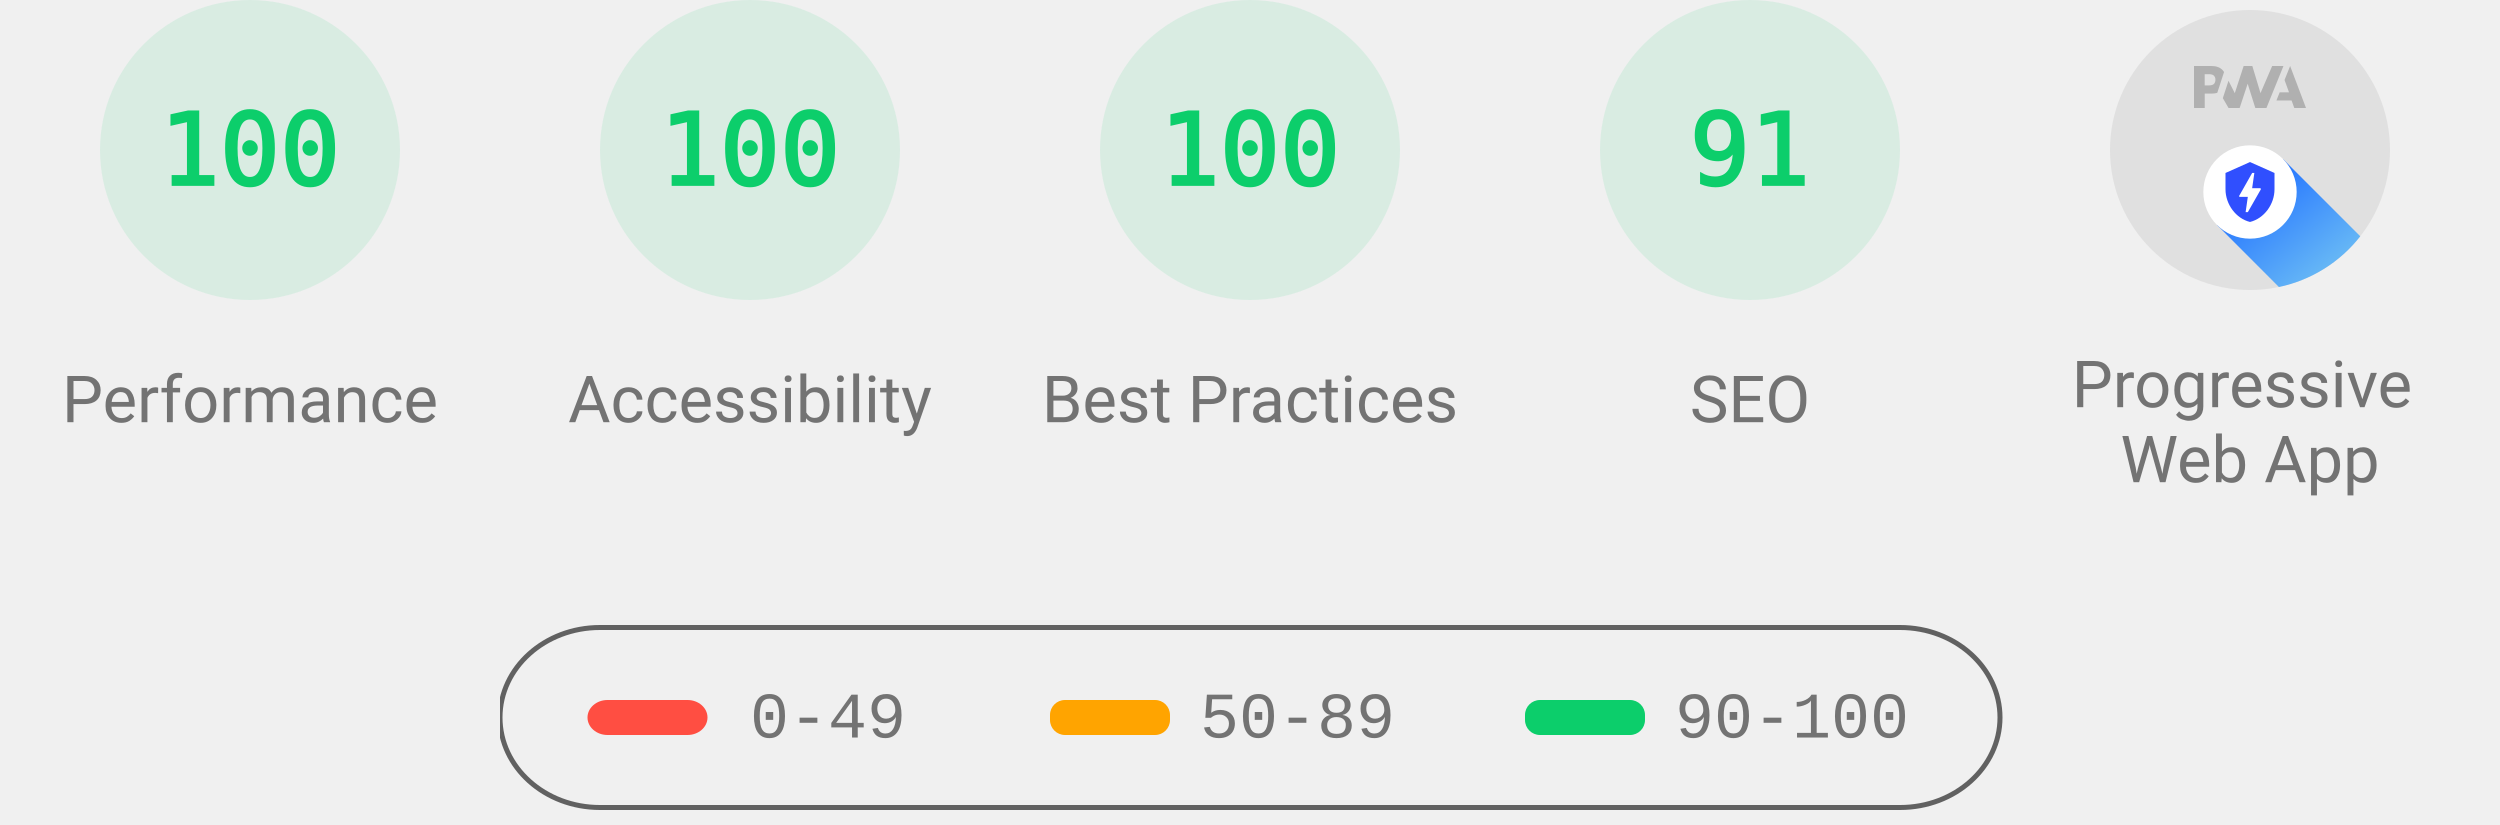
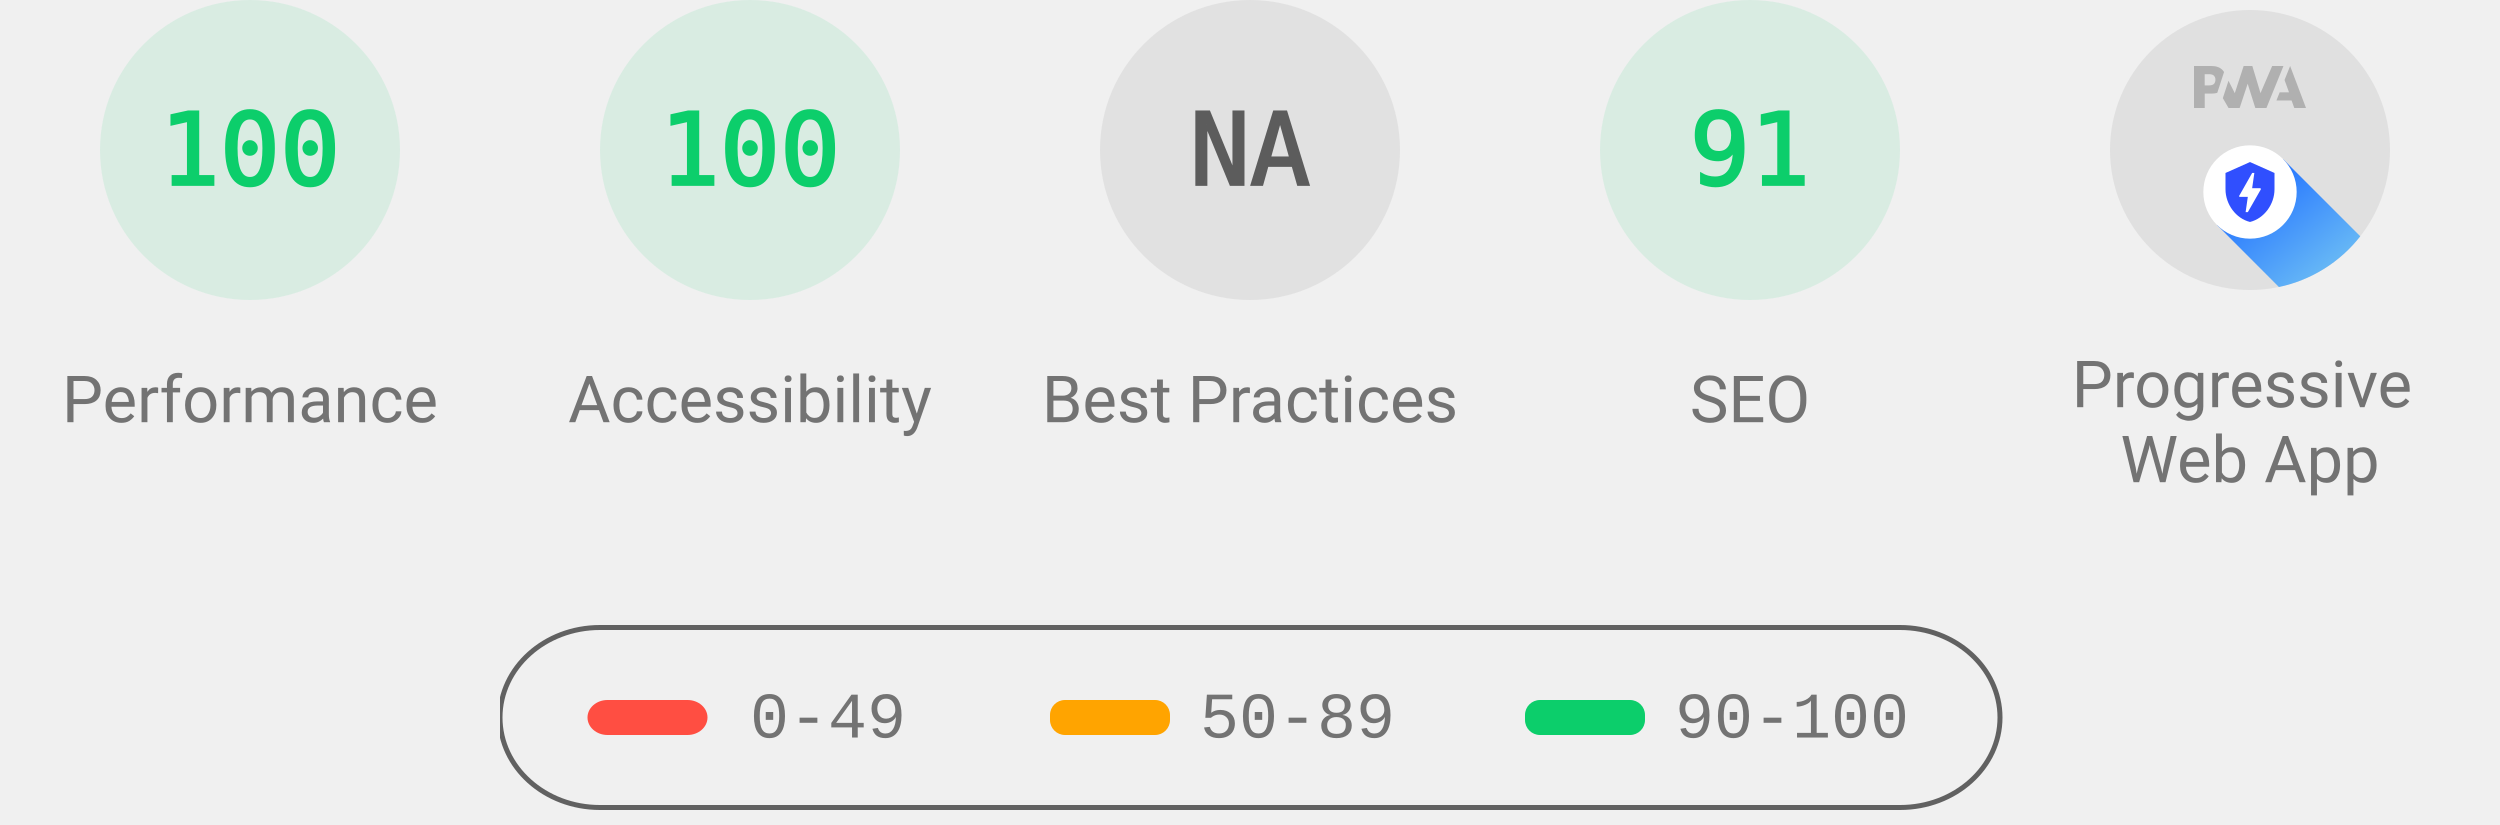
<svg xmlns="http://www.w3.org/2000/svg" class="theme--agnostic" fill="none" width="1000" height="330">
  <style>
			.gauge-base {
				opacity: 0.1
			}

			.gauge-arc {
				fill: none;
				animation-delay: 250ms;
				stroke-linecap: round;
				transform: rotate(-90deg);
				transform-origin: 100px 60px;
				animation: load-gauge 1s ease forwards
			}

			.guage-text {
				font-size: 40px;
				font-family: monospace;
				text-align: center
			}

			.guage-red {
				color: #ff4e42;
				fill: #ff4e42;
				stroke: #ff4e42
			}
			.guage-orange {
				color: #ffa400;
				fill: #ffa400;
				stroke: #ffa400
			}
			.guage-green {
				color: #0cce6b;
				fill: #0cce6b;
				stroke: #0cce6b
			}
			.theme--agnostic .guage-undefined {
				color: #5c5c5c;
				fill: #5c5c5c;
				stroke: #5c5c5c
			}
			.theme--light .guage-undefined {
				color: #1e1e1e;
				fill: #1e1e1e;
				stroke: #1e1e1e
			}
			.theme--dark .guage-undefined {
				color: #f5f5f5;
				fill: #f5f5f5;
				stroke: #f5f5f5
			}

			.guage-title {
				stroke: none;
				font-size: 26px;
				line-height: 26px;
				font-family: Roboto, Halvetica, Arial, sans-serif
			}
			.metric.guage-title {
				font-family: 'Courier New', Courier, monospace
			}
			.theme--agnostic .guage-title {
				color: #737373;
				fill: #737373
			}
			.theme--light .guage-title {
				color: #212121;
				fill: #212121
			}
			.theme--dark .guage-title {
				color: #f5f5f5;
				fill: #f5f5f5
			}

			@keyframes load-gauge {
				from {
					stroke-dasharray: 0 352.858
				}
			}
			.lh-gauge--pwa__disc {
				fill: #e0e0e0
			}
			.lh-gauge--pwa__logo {
				position: relative;
				fill: #b0b0b0
			}
			.lh-gauge--pwa__invisible {
				display: none
			}
			.lh-gauge--pwa__visible {
				display: inline
			}
			.guage-invisible {
				display: none
			}
			.lh-gauge--pwa__logo--primary-color {
				fill: #304ffe
			}
			.theme--agnostic .lh-gauge--pwa__logo--secondary-color {
				fill: #787878
			}
			.theme--light .lh-gauge--pwa__logo--secondary-color {
				fill: #3d3d3d
			}
			.theme--dark .lh-gauge--pwa__logo--secondary-color {
				fill: #d8b6b6
			}
			.theme--light #svg_2 {
				stroke: #00000022
			}
			.theme--agnostic #svg_2 {
				stroke: #616161
			}
			.theme--light #svg_2 {
				stroke: #00000022
			}
			.theme--dark #svg_2 {
				stroke: #f5f5f566
			}
		</style>
  <svg class="guage-div guage-perf guage-green" viewBox="0 0 200 200" width="200" height="200" x="0" y="0">
    <circle class="gauge-base" r="56" cx="100" cy="60" stroke-width="8" />
    <circle class="gauge-arc guage-arc-1" r="56" cx="100" cy="60" stroke-width="8" style="stroke-dasharray: 351.858, 351.858;" />
    <text class="guage-text" x="100px" y="60px" alignment-baseline="central" dominant-baseline="central" text-anchor="middle">100</text>
    <text class="guage-title" x="100px" y="160px" alignment-baseline="central" dominant-baseline="central" text-anchor="middle">Performance</text>
  </svg>,<svg class="guage-div guage-perf guage-green" viewBox="0 0 200 200" width="200" height="200" x="200" y="0">
    <circle class="gauge-base" r="56" cx="100" cy="60" stroke-width="8" />
    <circle class="gauge-arc guage-arc-1" r="56" cx="100" cy="60" stroke-width="8" style="stroke-dasharray: 351.858, 351.858;" />
    <text class="guage-text" x="100px" y="60px" alignment-baseline="central" dominant-baseline="central" text-anchor="middle">100</text>
    <text class="guage-title" x="100px" y="160px" alignment-baseline="central" dominant-baseline="central" text-anchor="middle">Accessibility</text>
-   </svg>,<svg class="guage-div guage-perf guage-green" viewBox="0 0 200 200" width="200" height="200" x="400" y="0">
+   </svg>,<svg class="guage-div guage-perf guage-undefined" viewBox="0 0 200 200" width="200" height="200" x="400" y="0">
    <circle class="gauge-base" r="56" cx="100" cy="60" stroke-width="8" />
    <circle class="gauge-arc guage-arc-1" r="56" cx="100" cy="60" stroke-width="8" style="stroke-dasharray: 351.858, 351.858;" />
-     <text class="guage-text" x="100px" y="60px" alignment-baseline="central" dominant-baseline="central" text-anchor="middle">100</text>
+     <text class="guage-text" x="100px" y="60px" alignment-baseline="central" dominant-baseline="central" text-anchor="middle">NA</text>
    <text class="guage-title" x="100px" y="160px" alignment-baseline="central" dominant-baseline="central" text-anchor="middle">Best Practices</text>
  </svg>,<svg class="guage-div guage-perf guage-green" viewBox="0 0 200 200" width="200" height="200" x="600" y="0">
    <circle class="gauge-base" r="56" cx="100" cy="60" stroke-width="8" />
    <circle class="gauge-arc guage-arc-1" r="56" cx="100" cy="60" stroke-width="8" style="stroke-dasharray: 320.191, 351.858;" />
    <text class="guage-text" x="100px" y="60px" alignment-baseline="central" dominant-baseline="central" text-anchor="middle">91</text>
    <text class="guage-title" x="100px" y="160px" alignment-baseline="central" dominant-baseline="central" text-anchor="middle">SEO</text>
  </svg>,<svg class="guage-div guage-pwa" viewBox="0 0 200 200" width="200" height="200" x="800" y="0">
    <svg viewBox="0 0 60 60" width="112" height="112" x="44" y="4">
      <defs>
        <linearGradient id="lh-gauge--pwa__check-circle__gradient-0" x1="50%" y1="0%" x2="50%" y2="100%">
          <stop stop-color="#00C852" offset="0%" />
          <stop stop-color="#009688" offset="100%" />
        </linearGradient>
        <linearGradient id="lh-gauge--pwa__installable__shadow-gradient-0" x1="76.056%" x2="24.111%" y1="82.995%" y2="24.735%">
          <stop stop-color="#A5D6A7" offset="0%" />
          <stop stop-color="#80CBC4" offset="100%" />
        </linearGradient>
        <linearGradient id="lh-gauge--pwa__fast-reliable__shadow-gradient-0" x1="76.056%" y1="82.995%" x2="25.678%" y2="26.493%">
          <stop stop-color="#64B5F6" offset="0%" />
          <stop stop-color="#2979FF" offset="100%" />
        </linearGradient>
        <g id="lh-gauge--pwa__fast-reliable-badge-0">
          <circle fill="#FFFFFF" cx="10" cy="10" r="10" />
          <path fill="#304FFE" d="M10 3.58l5.25 2.34v3.5c0 3.23-2.24 6.26-5.25 7-3.01-.74-5.25-3.77-5.25-7v-3.5L10 3.58zm-.47 10.74l2.76-4.83.03-.07c.04-.08 0-.24-.22-.24h-1.64l.47-3.26h-.47l-2.7 4.77c-.02.01.05-.1-.04.05-.09.16-.1.31.18.31h1.63l-.47 3.27h.47z" />
        </g>
        <g id="lh-gauge--pwa__installable-badge-0">
          <circle fill="#FFFFFF" cx="10" cy="10" r="10" />
          <path fill="#009688" d="M10 4.167A5.835 5.835 0 0 0 4.167 10 5.835 5.835 0 0 0 10 15.833 5.835 5.835 0 0 0 15.833 10 5.835 5.835 0 0 0 10 4.167zm2.917 6.416h-2.334v2.334H9.417v-2.334H7.083V9.417h2.334V7.083h1.166v2.334h2.334v1.166z" />
        </g>
      </defs>
      <g stroke="none" fill-rule="nonzero">
        <circle class="lh-gauge--pwa__disc" cx="30" cy="30" r="30" />
        <g class="lh-gauge--pwa__logo">
          <path d="M35.66 19.39l.7-1.75h2L37.4 15 38.6 12l3.4 9h-2.51l-.58-1.61z" />
          <path d="M33.52 21l3.65-9h-2.42l-2.5 5.82L30.5 12h-1.86l-1.9 5.82-1.35-2.65-1.21 3.72L25.4 21h2.38l1.72-5.2 1.64 5.2z" />
          <path fill-rule="nonzero" d="M20.3 17.91h1.48c.45 0 .85-.05 1.2-.15l.39-1.18 1.07-3.3a2.64 2.64 0 0 0-.28-.37c-.55-.6-1.36-.91-2.42-.91H18v9h2.3V17.9zm1.96-3.84c.22.22.33.5.33.87 0 .36-.1.65-.29.87-.2.23-.59.35-1.15.35h-.86v-2.41h.87c.52 0 .89.1 1.1.32z" />
        </g>
        <rect class="lh-gauge--pwa__component lh-gauge--pwa__na-line lh-gauge--pwa__invisible" fill="#FFFFFF" x="20" y="32" width="20" height="4" rx="2" />
        <g class="lh-gauge--pwa__component lh-gauge--pwa__fast-reliable-badge lh-gauge--pwa__visible" transform="translate(20, 29)">
          <path fill="url(#lh-gauge--pwa__fast-reliable__shadow-gradient-0)" d="M33.63 19.49A30 30 0 0 1 16.2 30.36L3 17.14 17.14 3l16.49 16.49z" />
          <use href="#lh-gauge--pwa__fast-reliable-badge-0" />
        </g>
        <g class="lh-gauge--pwa__component lh-gauge--pwa__installable-badge lh-gauge--pwa__invisible" transform="translate(20, 29)">
          <path fill="url(#lh-gauge--pwa__installable__shadow-gradient-0)" d="M33.629 19.487c-4.272 5.453-10.391 9.39-17.415 10.869L3 17.142 17.142 3 33.63 19.487z" />
          <use href="#lh-gauge--pwa__installable-badge-0" />
        </g>
        <g class="lh-gauge--pwa__component lh-gauge--pwa__fast-reliable-installable-badges lh-gauge--pwa__invisible">
          <g transform="translate(8, 29)">
            <path fill="url(#lh-gauge--pwa__fast-reliable__shadow-gradient-0)" d="M16.321 30.463L3 17.143 17.142 3l22.365 22.365A29.864 29.864 0 0 1 22 31c-1.942 0-3.84-.184-5.679-.537z" />
            <use href="#lh-gauge--pwa__fast-reliable-badge-0" />
          </g>
          <g transform="translate(32, 29)">
            <path fill="url(#lh-gauge--pwa__installable__shadow-gradient-0)" d="M25.982 11.84a30.107 30.107 0 0 1-13.08 15.203L3 17.143 17.142 3l8.84 8.84z" />
            <use href="#lh-gauge--pwa__installable-badge-0" />
          </g>
        </g>
        <g class="lh-gauge--pwa__component lh-gauge--pwa__check-circle lh-gauge--pwa__invisible" transform="translate(18, 28)">
          <circle fill="#FFFFFF" cx="12" cy="12" r="12" />
          <path fill="url(#lh-gauge--pwa__check-circle__gradient-0)" d="M12 2a10 10 0 1 0 0 20 10 10 0 0 0 0-20zm-2 15l-5-5 1.41-1.41L10 14.17l7.59-7.59L19 8l-9 9z" />
        </g>
      </g>
    </svg>
    <text class="guage-title" y="160px" alignment-baseline="central" dominant-baseline="central" text-anchor="middle">
      <tspan x="100px" dy="-6px">Progressive</tspan>
      <tspan x="100px" dy="30px">Web App</tspan>
    </text>
  </svg>
  <svg width="604" height="76" x="200" y="250">
    <g>
      <rect fill="none" id="canvas_background" height="80" width="604" y="-1" x="-1" />
      <g display="none" overflow="visible" y="0" x="0" height="100%" width="100%" id="canvasGrid">
        <rect fill="url(#gridpattern)" stroke-width="0" y="0" x="0" height="100%" width="100%" />
      </g>
    </g>
    <g>
      <rect fill-opacity="0" stroke-width="2" rx="40" id="svg_2" height="72" width="600" y="1" x="0" fill="#000000" />
      <rect stroke="#000" rx="8" id="svg_3" height="14" width="48" y="30" x="35" stroke-opacity="null" stroke-width="0" fill="#ff4e42" />
      <rect stroke="#000" rx="6" id="svg_4" height="14" width="48" y="30" x="220" stroke-opacity="null" stroke-width="0" fill="#ffa400" />
      <rect stroke="#000" rx="6" id="svg_5" height="14" width="48" y="30" x="410" stroke-opacity="null" stroke-width="0" fill="#0cce6b" />
      <text class="metric guage-title" xml:space="preserve" text-anchor="start" font-size="26" id="svg_6" y="45" x="100" stroke-opacity="null" stroke-width="0" stroke="#000">0-49</text>
      <text class="metric guage-title" xml:space="preserve" text-anchor="start" font-size="26" id="svg_7" y="45" x="280" stroke-opacity="null" stroke-width="0" stroke="#000">50-89</text>
      <text class="metric guage-title" xml:space="preserve" text-anchor="start" font-size="26" id="svg_8" y="45" x="470" stroke-opacity="null" stroke-width="0" stroke="#000">90-100</text>
    </g>
  </svg>
</svg>
